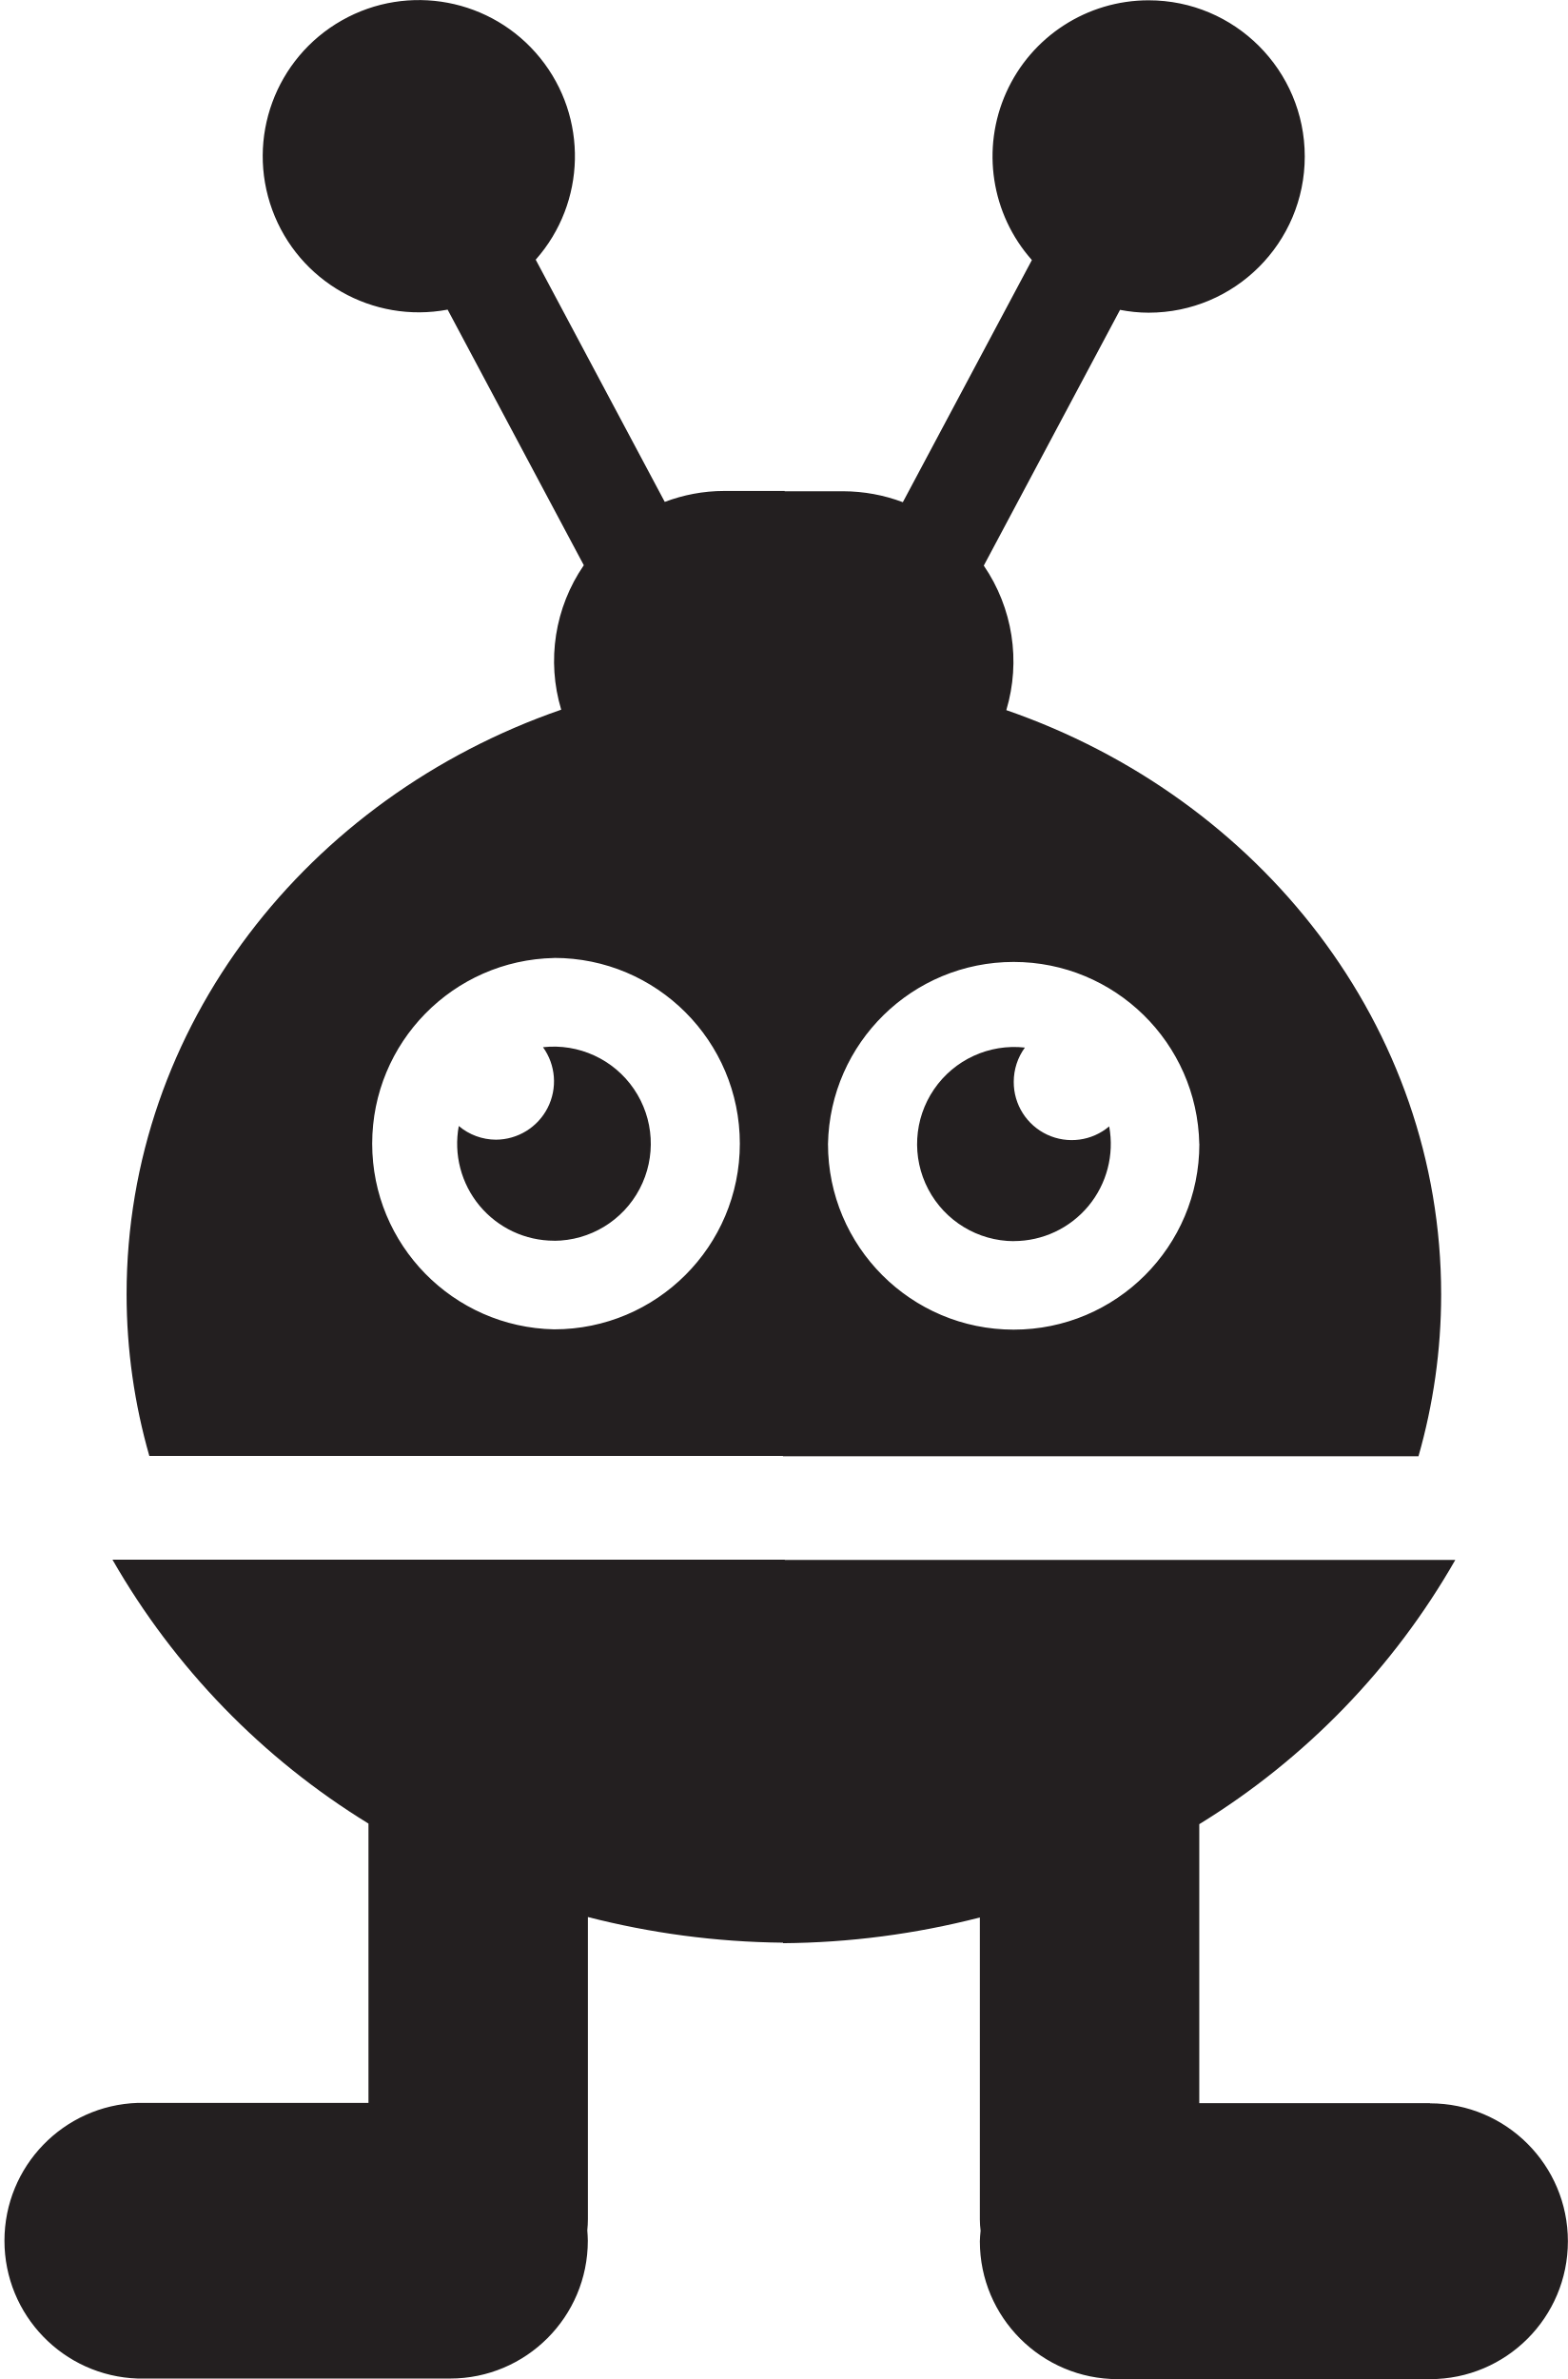
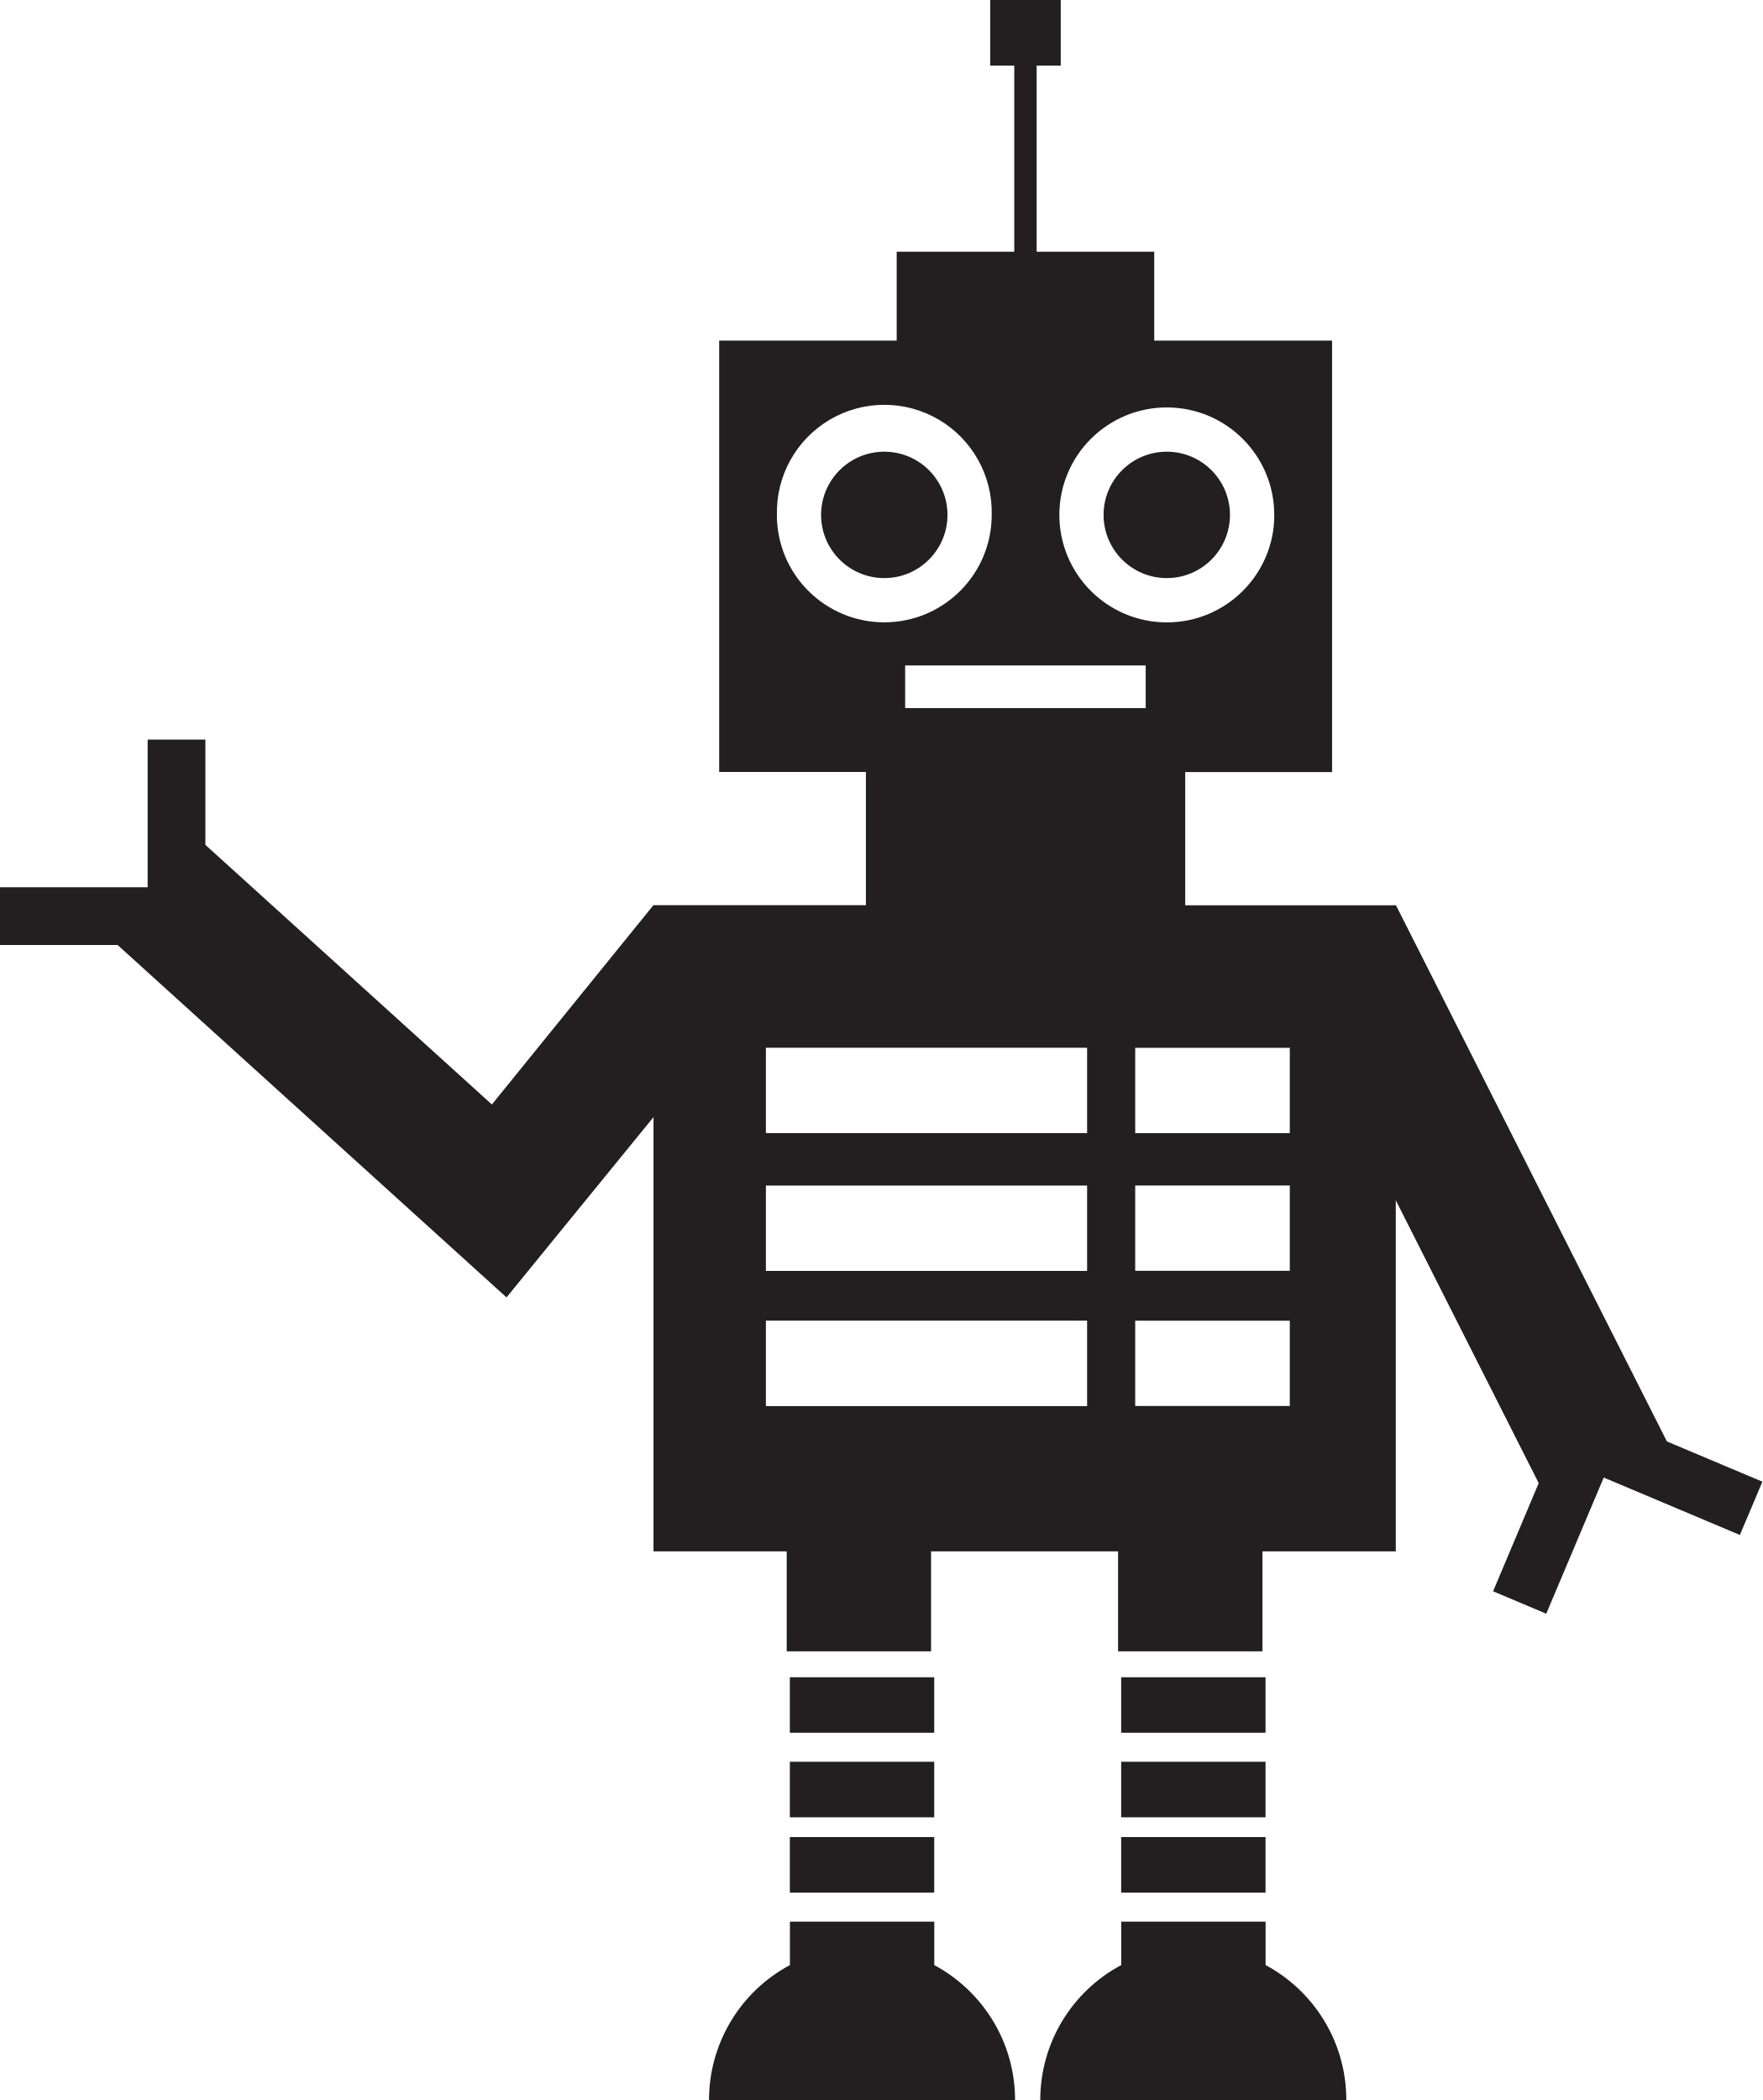
- <svg xmlns="http://www.w3.org/2000/svg" viewBox="0 0 21.092 32">
+ <svg xmlns="http://www.w3.org/2000/svg" viewBox="0 0 26.856 32">
  <g fill="#231f20">
-     <path d="M19.237 28.29h-3.103v-3.753a9.988 9.988 0 0 0 3.444-3.554h-9.02v-.004H1.513a9.983 9.983 0 0 0 3.444 3.55v3.757H1.854a1.855 1.855 0 0 0 0 3.708h4.2c1.024 0 1.854-.83 1.854-1.854 0-.046-.004-.094-.007-.14.005-.05.008-.1.008-.15v-4.064c.837.215 1.717.336 2.625.345v.007a10.953 10.953 0 0 0 2.648-.346v4.064c0 .05.004.1.01.15-.004.047-.01.094-.01.142 0 1.024.832 1.854 1.856 1.854h4.2a1.855 1.855 0 0 0 0-3.71zM7.455 16.69a1.306 1.306 0 1 0-.15-2.604.785.785 0 0 1-.633 1.244.78.78 0 0 1-.5-.184 1.305 1.305 0 0 0 1.284 1.543z" />
-     <path d="M1.703 17.407c0 .753.107 1.482.306 2.177h8.524v.004h8.55c.198-.694.305-1.423.305-2.176 0-3.608-2.436-6.68-5.85-7.86a2.283 2.283 0 0 0-.303-1.944l1.833-3.44c.125.024.252.038.384.038a2.1 2.1 0 0 0 0-4.202 2.1 2.1 0 0 0-1.57 3.494l-1.736 3.257a2.286 2.286 0 0 0-.8-.147h-.79v-.004h-.813c-.283 0-.55.053-.8.147L7.207 3.493a2.1 2.1 0 1 0-1.185.672l1.832 3.438a2.274 2.274 0 0 0-.304 1.943c-3.413 1.18-5.847 4.255-5.847 7.862zm14.432-2.02a2.498 2.498 0 1 1-4.996 0 2.498 2.498 0 0 1 4.995 0zm-8.68-2.502a2.498 2.498 0 1 1 0 4.996 2.498 2.498 0 0 1 0-4.995z" />
-     <path d="M13.638 16.694a1.306 1.306 0 0 0 1.284-1.543.78.78 0 0 1-1.284-.6.78.78 0 0 1 .15-.46 1.306 1.306 0 1 0-.15 2.604z" />
+     <circle cx="13.476" cy="7.846" r=".963" />
+     <circle cx="17.781" cy="7.846" r=".963" />
+     <path d="M12.037 25.558h2.2v.846h-2.2zM12.037 26.846h2.2v.846h-2.2zM12.037 27.994h2.2v.846h-2.2zM14.238 29.944v-.662h-2.2v.662A2.332 2.332 0 0 0 10.805 32h4.664c0-.89-.5-1.664-1.232-2.056zM17.086 25.558h2.2v.846h-2.2zM17.086 26.846h2.2v.846h-2.2zM17.086 27.994h2.2v.846h-2.2zM19.287 29.944v-.662h-2.2v.662A2.33 2.33 0 0 0 15.853 32h4.664c0-.89-.498-1.664-1.23-2.056z" />
+     <path d="M25.4 21.963h.002l-4.128-8.168H18.062v-2.03H20.3V5.19H17.59V3.836h-1.792V1h.367V0H15.09v1h.367v2.836h-1.792V5.19H10.96v6.573h2.236v2.03H9.958L7.496 16.83 3.13 12.874V11.27h-.88v2.25H0v.88h1.792l5.927 5.37 2.24-2.747v6.617h2.03v1.523h2.2V23.64h2.85v1.523h2.2V23.64h2.032v-5.35l2.178 4.31-.695 1.648.81.342.876-2.075 2.075.875.343-.812-1.46-.615zM19.42 7.846a1.637 1.637 0 1 1-3.276 0 1.637 1.637 0 0 1 3.275 0zm-7.58 0a1.637 1.637 0 1 1 3.273 0 1.637 1.637 0 0 1-3.274 0zm4.727 13.58h-4.895v-1.302h4.895v1.3zm0-2.06h-4.895v-1.3h4.895v1.3zm0-2.1h-4.895v-1.3h4.895v1.3zm-.938-6.476h-1.835v-.65H17.46v.65H15.63zm4.026 10.635H17.3v-1.3h2.356v1.3zm0-2.06H17.3v-1.3h2.356v1.3zm0-2.098H17.3v-1.3h2.356v1.3z" />
  </g>
</svg>
